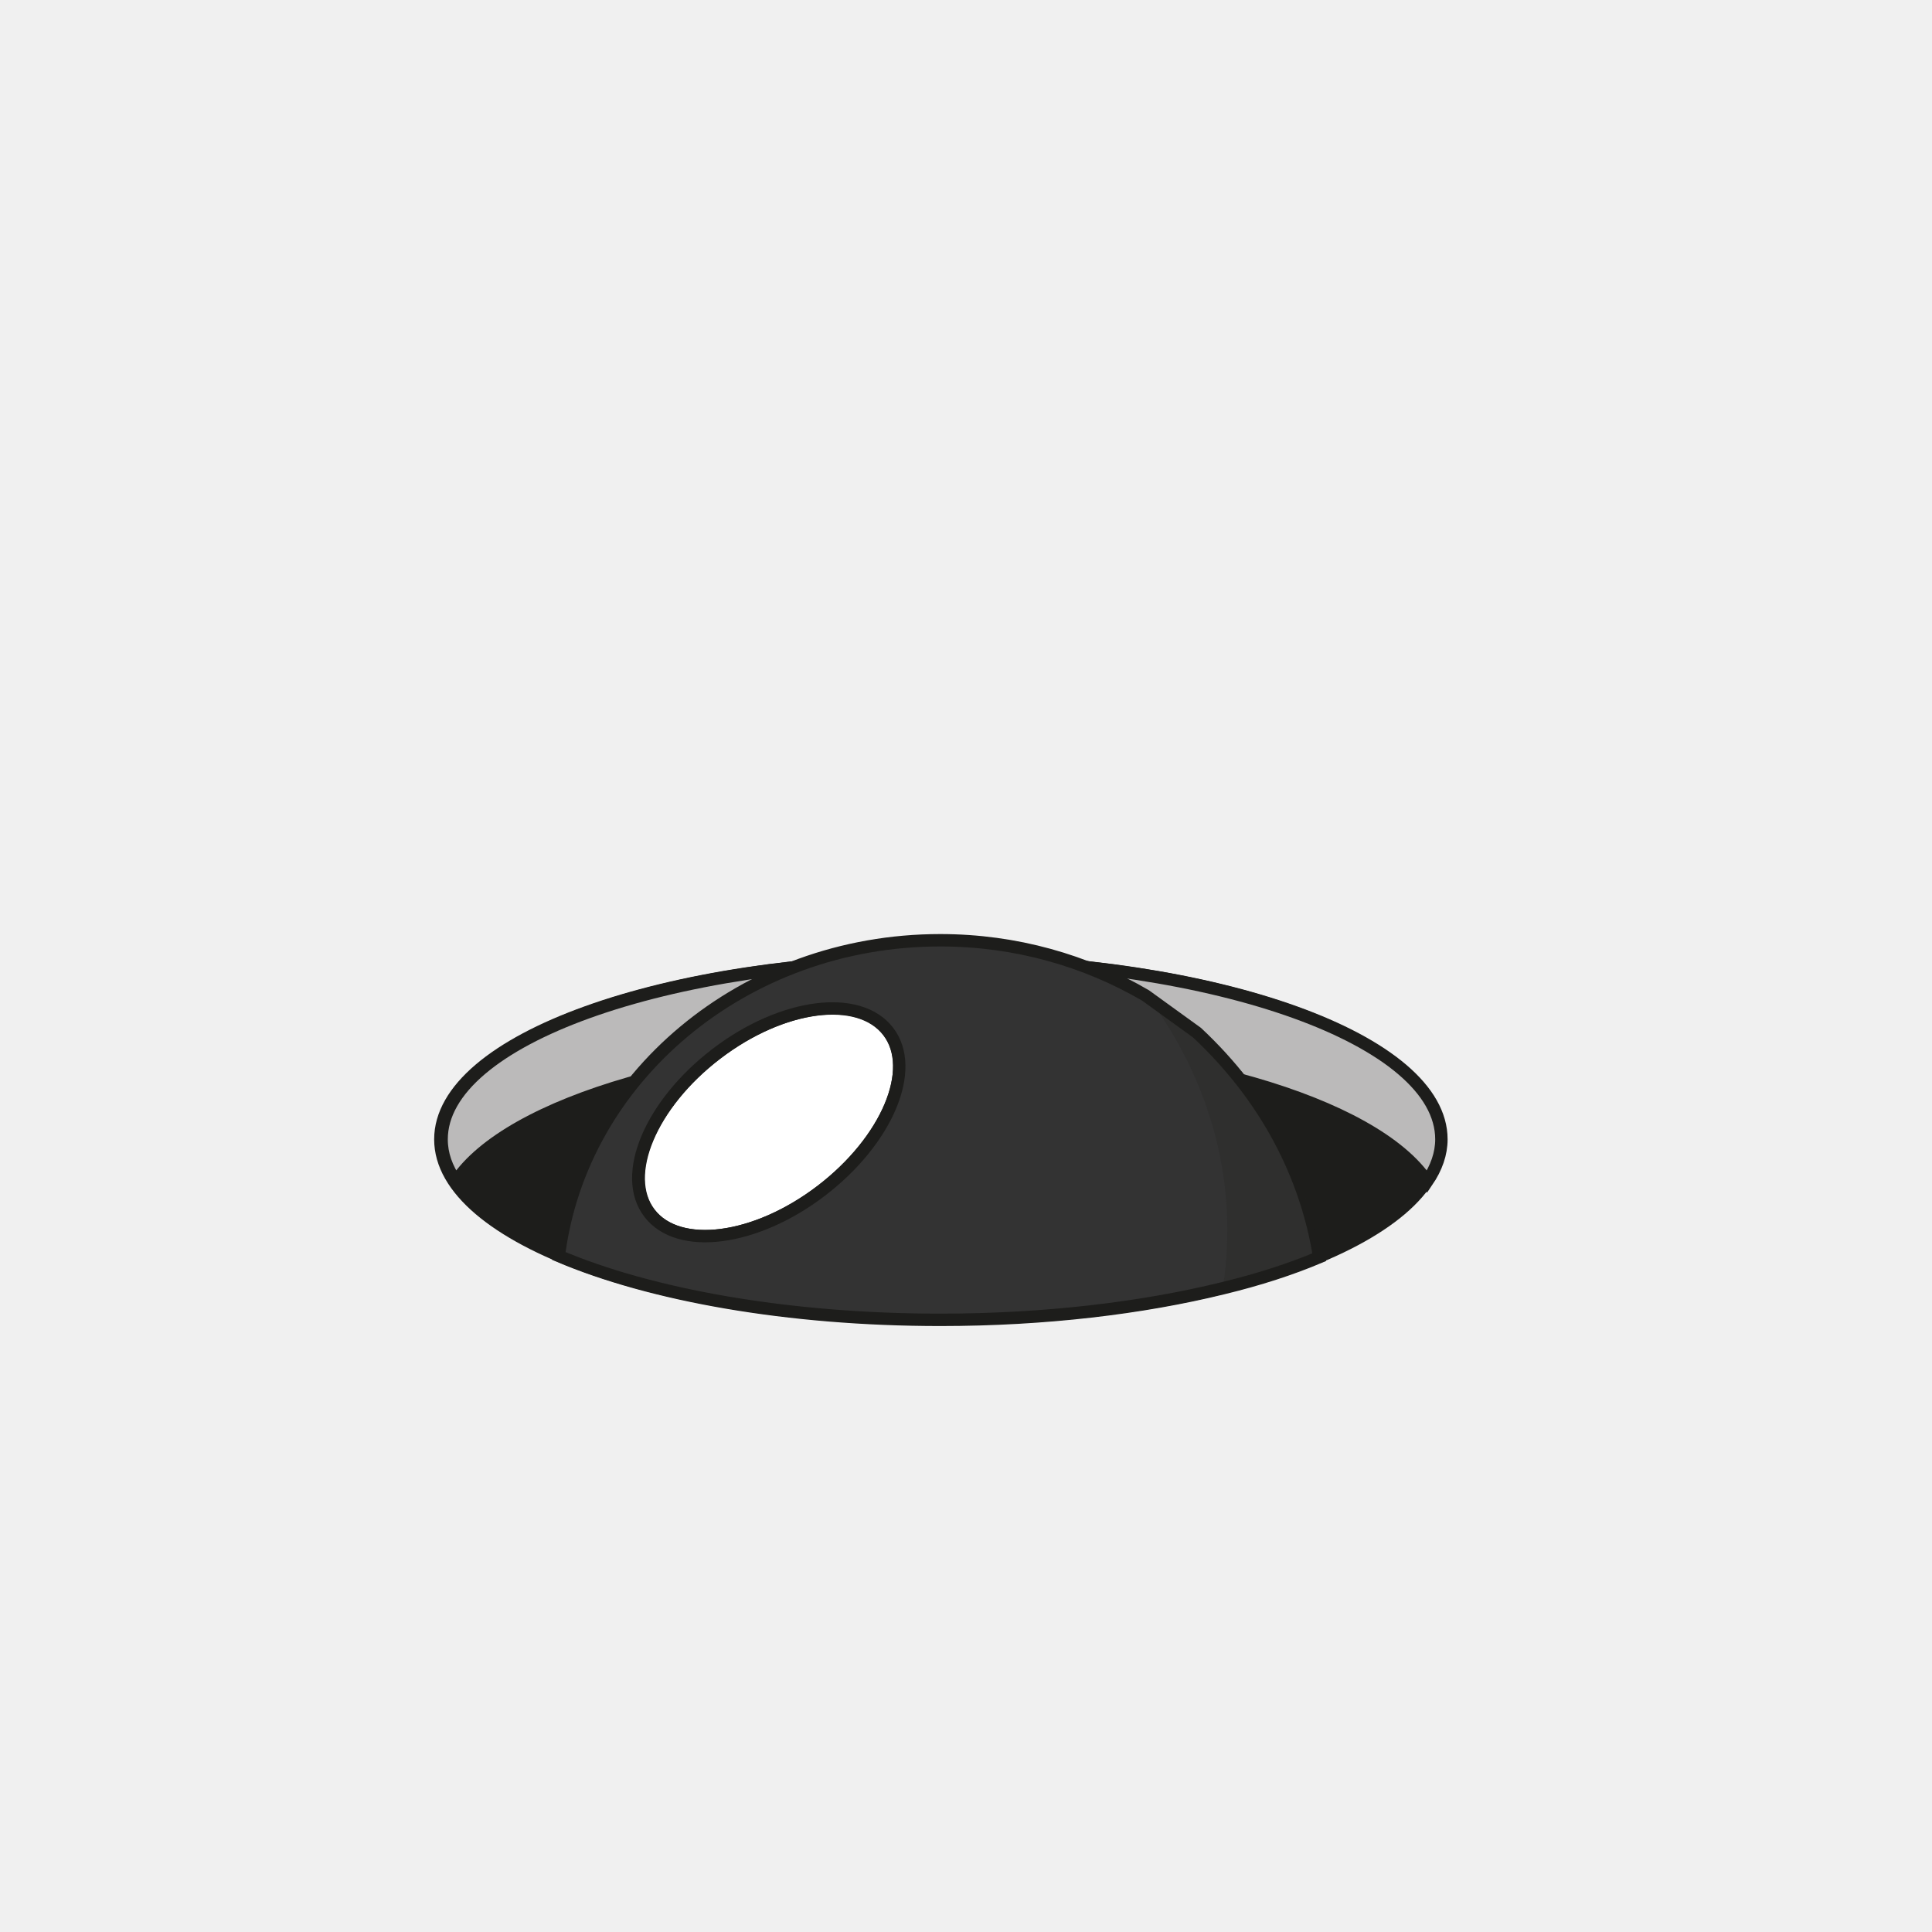
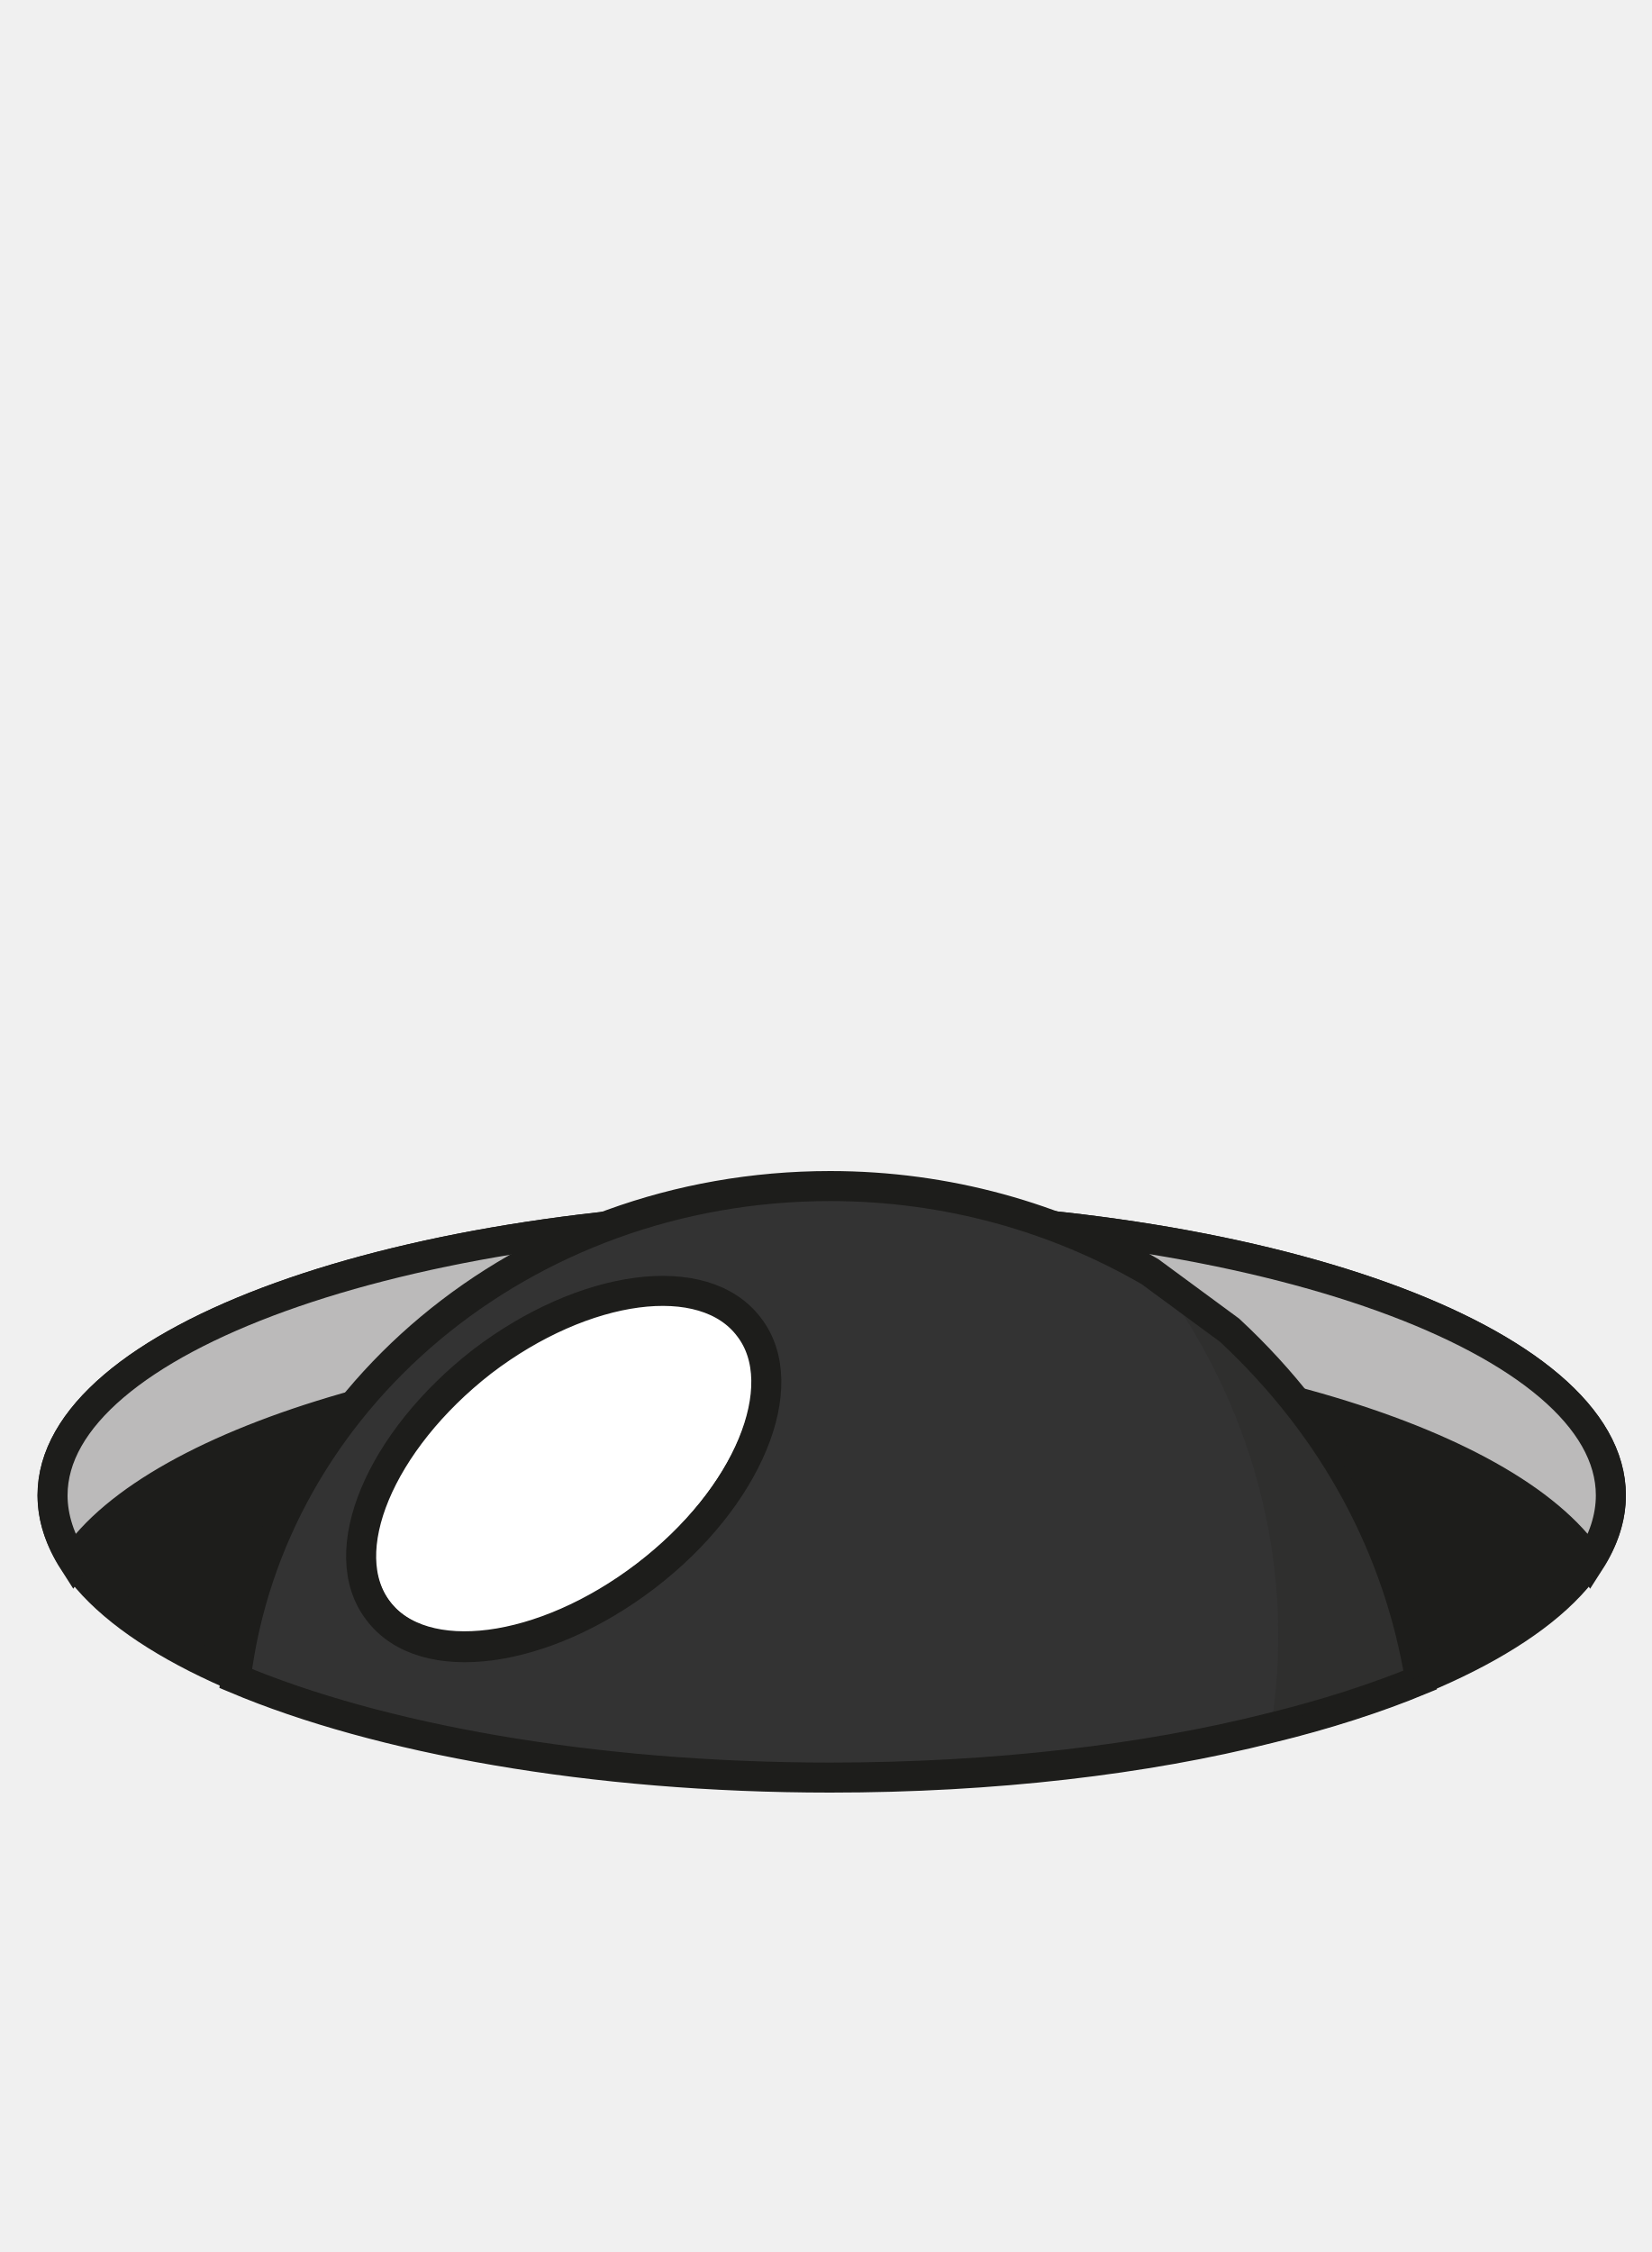
- <svg xmlns="http://www.w3.org/2000/svg" version="1.1" id="Capa_1" x="0px" y="0px" viewBox="0 0 311.5 311.5" style="enable-background:new 0 0 311.5 311.5;" xml:space="preserve">
+ <svg xmlns="http://www.w3.org/2000/svg" version="1.1" id="Capa_1" x="0px" y="0px" viewBox="0 0 110 150" style="enable-background:new 0 0 110 150;" xml:space="preserve">
  <style type="text/css">
- 	.st0{enable-background:new    ;}
- 	.st1{clip-path:url(#SVGID_2_);enable-background:new    ;}
- 	.st2{fill:#131412;}
- 	.st3{fill:#131312;}
- 	.st4{fill:#121311;}
- 	.st5{fill:#D3B63C;stroke:#1D1E1C;stroke-width:2;stroke-linecap:round;stroke-linejoin:round;stroke-miterlimit:10;}
- 	.st6{fill:#E84E42;stroke:#1D1E1C;stroke-width:2;stroke-linecap:round;stroke-linejoin:round;stroke-miterlimit:10;}
- 	.st7{fill:#1D1D1B;stroke:#1D1D1B;stroke-width:1.5;stroke-linecap:round;stroke-linejoin:round;stroke-miterlimit:10;}
- 	.st8{fill:#BBBABA;stroke:#1D1D1B;stroke-width:1.5;stroke-linecap:square;stroke-miterlimit:10;}
- 	.st9{opacity:0.2;fill:#1D1D1B;}
- 	.st10{opacity:0.21;fill:#1D1E1C;}
- 	.st11{fill:#D3B63C;stroke:#1D1E1C;stroke-width:1.5;stroke-linecap:round;stroke-linejoin:round;stroke-miterlimit:10;}
- 	.st12{fill:#FAD843;stroke:#1D1E1C;stroke-width:1.5;stroke-linecap:round;stroke-linejoin:round;stroke-miterlimit:10;}
- 	.st13{fill:#E84E42;stroke:#1D1E1C;stroke-width:1.5;stroke-linecap:round;stroke-linejoin:round;stroke-miterlimit:10;}
- 	.st14{fill:#FFFFFF;stroke:#1D1D1B;stroke-width:1.5;stroke-miterlimit:10;}
- 	.st15{fill:#FAD843;stroke:#1D1E1C;stroke-width:2;stroke-linecap:round;stroke-linejoin:round;stroke-miterlimit:10;}
- 	.st16{fill:#FFFFFF;stroke:#1D1D1B;stroke-width:2;stroke-miterlimit:10;}
- 	.st17{opacity:0.2;}
- 	.st18{fill:#1D1D1B;}
- 	.st19{fill:none;stroke:#1D1E1C;stroke-width:1.5;stroke-miterlimit:10;}
- 	.st20{fill:#1D1E1C;stroke:#1D1E1C;stroke-width:1.5;stroke-linecap:round;stroke-linejoin:round;stroke-miterlimit:10;}
- 	.st21{fill:#4AC0EE;stroke:#1D1E1C;stroke-width:1.5;stroke-linecap:round;stroke-linejoin:round;stroke-miterlimit:10;}
- 	.st22{opacity:0.21;}
- 	.st23{fill:#1D1E1C;}
- 	.st24{fill:#4AC0EE;stroke:#1D1E1C;stroke-width:2;stroke-linecap:round;stroke-linejoin:round;stroke-miterlimit:10;}
- 	.st25{fill:#FFF8F1;stroke:#1D1E1C;stroke-width:2;stroke-linecap:round;stroke-linejoin:round;stroke-miterlimit:10;}
- 	.st26{fill:#65C1BE;stroke:#000000;stroke-width:1.5;stroke-linecap:round;stroke-linejoin:round;stroke-miterlimit:10;}
- 	.st27{fill:#FFFFFF;stroke:#1D1D1B;stroke-width:1.5;stroke-linecap:round;stroke-linejoin:round;stroke-miterlimit:10;}
- 	.st28{fill:#ADADA6;stroke:#1D1D1B;stroke-width:1.5;stroke-linecap:round;stroke-linejoin:round;stroke-miterlimit:10;}
- 	.st29{fill:#8F8D8E;stroke:#1D1D1B;stroke-width:1.5;stroke-linecap:round;stroke-linejoin:round;stroke-miterlimit:10;}
- 	.st30{fill:#DADAD2;stroke:#1D1D1B;stroke-width:1.5;stroke-linecap:round;stroke-linejoin:round;stroke-miterlimit:10;}
- 	.st31{fill:#65C1BE;stroke:#000000;stroke-width:1.5;stroke-miterlimit:10;}
- 	.st32{fill:#549E9A;stroke:#000000;stroke-width:1.5;stroke-miterlimit:10;}
- 	.st33{fill:#FFFFFF;}
- 	.st34{fill:#65C1BE;stroke:#000000;stroke-width:2;stroke-miterlimit:10;}
- 	.st35{fill:#549E9A;stroke:#000000;stroke-width:2;stroke-miterlimit:10;}
- 	.st36{fill:#65C1BE;stroke:#000000;stroke-width:2;stroke-linecap:round;stroke-linejoin:round;stroke-miterlimit:10;}
- 	.st37{clip-path:url(#SVGID_4_);}
- 	.st38{fill:#DADAD2;stroke:#1D1D1B;stroke-width:1.5;stroke-miterlimit:10;}
- 	.st39{fill:#77C6C7;stroke:#1D1D1B;stroke-width:1.5;stroke-linecap:round;stroke-linejoin:round;stroke-miterlimit:10;}
- 	.st40{fill:none;stroke:#000000;stroke-width:1.5;stroke-miterlimit:10;}
- 	.st41{fill:#F0F0F0;stroke:#1D1E1C;stroke-width:1.5;stroke-miterlimit:10;}
- 	.st42{clip-path:url(#SVGID_6_);}
- 	.st43{fill:#DADAD2;stroke:#1D1D1B;stroke-width:2;stroke-miterlimit:10;}
- 	.st44{fill:none;stroke:#1D1E1C;stroke-width:2;stroke-miterlimit:10;}
- 	.st45{fill:#77C6C7;stroke:#1D1D1B;stroke-width:2;stroke-linecap:round;stroke-linejoin:round;stroke-miterlimit:10;}
- 	.st46{fill:#DADAD2;stroke:#1D1D1B;stroke-width:2;stroke-linecap:round;stroke-linejoin:round;stroke-miterlimit:10;}
- 	.st47{fill:none;stroke:#000000;stroke-width:2;stroke-miterlimit:10;}
- 	.st48{fill:#F0F0F0;stroke:#1D1E1C;stroke-width:2;stroke-miterlimit:10;}
- 	.st49{clip-path:url(#SVGID_8_);}
- 	.st50{clip-path:url(#SVGID_10_);}
- 	.st51{fill:#DBBD3E;stroke:#1D1E1C;stroke-width:1.5;stroke-miterlimit:10;}
- 	.st52{opacity:0.23;}
- 	.st53{fill:#FAD844;stroke:#1D1E1C;stroke-width:1.5;stroke-miterlimit:10;}
- 	.st54{fill:#FFFFFF;stroke:#1D1D1B;stroke-width:2;stroke-linecap:round;stroke-linejoin:round;stroke-miterlimit:10;}
- 	.st55{fill:none;stroke:#1D1D1B;stroke-width:1.5;stroke-linecap:round;stroke-linejoin:round;stroke-miterlimit:10;}
- 	.st56{fill:none;stroke:#1D1D1B;stroke-width:2;stroke-linecap:round;stroke-linejoin:round;stroke-miterlimit:10;}
- 	.st57{fill:#333333;stroke:#1D1D1B;stroke-width:1.5;stroke-linecap:square;stroke-miterlimit:10;}
- 	.st58{fill:#1D1D1B;stroke:#1D1D1B;stroke-width:2;stroke-linecap:round;stroke-linejoin:round;stroke-miterlimit:10;}
- 	.st59{fill:#BBBABA;stroke:#1D1D1B;stroke-width:2;stroke-linecap:square;stroke-miterlimit:10;}
- 	.st60{fill:#333333;stroke:#1D1D1B;stroke-width:2;stroke-linecap:square;stroke-miterlimit:10;}
+ 	.st0{fill:#1D1D1B;stroke:#1D1D1B;stroke-width:2;stroke-linecap:round;stroke-linejoin:round;stroke-miterlimit:10;}
+ 	.st1{fill:#BBBABA;stroke:#1D1D1B;stroke-width:2;stroke-linecap:square;stroke-miterlimit:10;}
+ 	.st2{fill:#FFFFFF;stroke:#1D1D1B;stroke-width:2;stroke-miterlimit:10;}
+ 	.st3{fill:#1D1D1B;}
+ 	.st4{fill:#333333;stroke:#1D1D1B;stroke-width:2;stroke-linecap:square;stroke-miterlimit:10;}
+ 	.st5{opacity:0.2;fill:#1D1D1B;}
+ 	.st6{enable-background:new    ;}
+ 	.st7{clip-path:url(#SVGID_2_);enable-background:new    ;}
+ 	.st8{fill:#131412;}
+ 	.st9{fill:#131312;}
+ 	.st10{fill:#121311;}
+ 	.st11{fill:#D3B63C;stroke:#1D1E1C;stroke-width:2;stroke-linecap:round;stroke-linejoin:round;stroke-miterlimit:10;}
+ 	.st12{fill:#E84E42;stroke:#1D1E1C;stroke-width:2;stroke-linecap:round;stroke-linejoin:round;stroke-miterlimit:10;}
+ 	.st13{fill:#1D1D1B;stroke:#1D1D1B;stroke-width:1.5;stroke-linecap:round;stroke-linejoin:round;stroke-miterlimit:10;}
+ 	.st14{fill:#BBBABA;stroke:#1D1D1B;stroke-width:1.5;stroke-linecap:square;stroke-miterlimit:10;}
+ 	.st15{opacity:0.21;fill:#1D1E1C;}
+ 	.st16{fill:#D3B63C;stroke:#1D1E1C;stroke-width:1.5;stroke-linecap:round;stroke-linejoin:round;stroke-miterlimit:10;}
+ 	.st17{fill:#FAD843;stroke:#1D1E1C;stroke-width:1.5;stroke-linecap:round;stroke-linejoin:round;stroke-miterlimit:10;}
+ 	.st18{fill:#E84E42;stroke:#1D1E1C;stroke-width:1.5;stroke-linecap:round;stroke-linejoin:round;stroke-miterlimit:10;}
+ 	.st19{fill:#FFFFFF;stroke:#1D1D1B;stroke-width:1.5;stroke-miterlimit:10;}
+ 	.st20{fill:#FAD843;stroke:#1D1E1C;stroke-width:2;stroke-linecap:round;stroke-linejoin:round;stroke-miterlimit:10;}
+ 	.st21{opacity:0.2;}
+ 	.st22{fill:none;stroke:#1D1E1C;stroke-width:1.5;stroke-miterlimit:10;}
+ 	.st23{fill:#1D1E1C;stroke:#1D1E1C;stroke-width:1.5;stroke-linecap:round;stroke-linejoin:round;stroke-miterlimit:10;}
+ 	.st24{fill:#4AC0EE;stroke:#1D1E1C;stroke-width:1.5;stroke-linecap:round;stroke-linejoin:round;stroke-miterlimit:10;}
+ 	.st25{opacity:0.21;}
+ 	.st26{fill:#1D1E1C;}
+ 	.st27{fill:#4AC0EE;stroke:#1D1E1C;stroke-width:2;stroke-linecap:round;stroke-linejoin:round;stroke-miterlimit:10;}
+ 	.st28{fill:#FFF8F1;stroke:#1D1E1C;stroke-width:2;stroke-linecap:round;stroke-linejoin:round;stroke-miterlimit:10;}
+ 	.st29{fill:#65C1BE;stroke:#000000;stroke-width:1.5;stroke-linecap:round;stroke-linejoin:round;stroke-miterlimit:10;}
+ 	.st30{fill:#FFFFFF;stroke:#1D1D1B;stroke-width:1.5;stroke-linecap:round;stroke-linejoin:round;stroke-miterlimit:10;}
+ 	.st31{fill:#ADADA6;stroke:#1D1D1B;stroke-width:1.5;stroke-linecap:round;stroke-linejoin:round;stroke-miterlimit:10;}
+ 	.st32{fill:#8F8D8E;stroke:#1D1D1B;stroke-width:1.5;stroke-linecap:round;stroke-linejoin:round;stroke-miterlimit:10;}
+ 	.st33{fill:#DADAD2;stroke:#1D1D1B;stroke-width:1.5;stroke-linecap:round;stroke-linejoin:round;stroke-miterlimit:10;}
+ 	.st34{fill:#65C1BE;stroke:#000000;stroke-width:1.5;stroke-miterlimit:10;}
+ 	.st35{fill:#549E9A;stroke:#000000;stroke-width:1.5;stroke-miterlimit:10;}
+ 	.st36{fill:#FFFFFF;}
+ 	.st37{fill:#65C1BE;stroke:#000000;stroke-width:2;stroke-miterlimit:10;}
+ 	.st38{fill:#549E9A;stroke:#000000;stroke-width:2;stroke-miterlimit:10;}
+ 	.st39{fill:#65C1BE;stroke:#000000;stroke-width:2;stroke-linecap:round;stroke-linejoin:round;stroke-miterlimit:10;}
+ 	.st40{clip-path:url(#SVGID_4_);}
+ 	.st41{fill:#DADAD2;stroke:#1D1D1B;stroke-width:1.5;stroke-miterlimit:10;}
+ 	.st42{fill:#77C6C7;stroke:#1D1D1B;stroke-width:1.5;stroke-linecap:round;stroke-linejoin:round;stroke-miterlimit:10;}
+ 	.st43{fill:none;stroke:#000000;stroke-width:1.5;stroke-miterlimit:10;}
+ 	.st44{fill:#F0F0F0;stroke:#1D1E1C;stroke-width:1.5;stroke-miterlimit:10;}
+ 	.st45{clip-path:url(#SVGID_6_);}
+ 	.st46{fill:#DADAD2;stroke:#1D1D1B;stroke-width:2;stroke-miterlimit:10;}
+ 	.st47{fill:none;stroke:#1D1E1C;stroke-width:2;stroke-miterlimit:10;}
+ 	.st48{fill:#77C6C7;stroke:#1D1D1B;stroke-width:2;stroke-linecap:round;stroke-linejoin:round;stroke-miterlimit:10;}
+ 	.st49{fill:#DADAD2;stroke:#1D1D1B;stroke-width:2;stroke-linecap:round;stroke-linejoin:round;stroke-miterlimit:10;}
+ 	.st50{fill:none;stroke:#000000;stroke-width:2;stroke-miterlimit:10;}
+ 	.st51{fill:#F0F0F0;stroke:#1D1E1C;stroke-width:2;stroke-miterlimit:10;}
+ 	.st52{clip-path:url(#SVGID_8_);}
+ 	.st53{clip-path:url(#SVGID_10_);}
+ 	.st54{fill:#DBBD3E;stroke:#1D1E1C;stroke-width:1.5;stroke-miterlimit:10;}
+ 	.st55{opacity:0.23;}
+ 	.st56{fill:#FAD844;stroke:#1D1E1C;stroke-width:1.5;stroke-miterlimit:10;}
+ 	.st57{fill:#FFFFFF;stroke:#1D1D1B;stroke-width:2;stroke-linecap:round;stroke-linejoin:round;stroke-miterlimit:10;}
+ 	.st58{fill:none;stroke:#1D1D1B;stroke-width:1.5;stroke-linecap:round;stroke-linejoin:round;stroke-miterlimit:10;}
+ 	.st59{fill:none;stroke:#1D1D1B;stroke-width:2;stroke-linecap:round;stroke-linejoin:round;stroke-miterlimit:10;}
+ 	.st60{fill:#333333;stroke:#1D1D1B;stroke-width:1.5;stroke-linecap:square;stroke-miterlimit:10;}
	.st61{fill:#FFFFFF;stroke:#1D1D1B;stroke-width:1.55;stroke-miterlimit:10;}
	.st62{fill:#DBBD3E;stroke:#1D1E1C;stroke-width:2;stroke-miterlimit:10;}
	.st63{fill:#FAD844;stroke:#1D1E1C;stroke-width:2;stroke-miterlimit:10;}
	.st64{fill:none;stroke:#1D1E1C;stroke-width:1.5;stroke-linecap:round;stroke-linejoin:round;stroke-miterlimit:10;}
	.st65{fill:none;stroke:#1D1E1C;stroke-width:2;stroke-linecap:round;stroke-linejoin:round;stroke-miterlimit:10;}
	.st66{fill:url(#);}
	.st67{fill:#FFFFFF;stroke:#1D1E1C;stroke-width:1.5;stroke-linecap:round;stroke-linejoin:round;stroke-miterlimit:10;}
	.st68{fill:#CC413A;stroke:#1D1E1C;stroke-width:1.5;stroke-linecap:round;stroke-linejoin:round;stroke-miterlimit:10;}
	.st69{opacity:0.26;fill:#1D1E1C;}
	.st70{fill:#EEEEEE;stroke:#1D1E1C;stroke-width:1.5;stroke-miterlimit:10;}
	.st71{fill:#1D1E1C;stroke:#1D1E1C;stroke-width:1.5;stroke-miterlimit:10;}
	.st72{fill:#C1C1BF;stroke:#1D1D1B;stroke-width:1.5;stroke-linecap:round;stroke-linejoin:round;stroke-miterlimit:10;}
	.st73{fill:#AFAFA8;stroke:#1D1D1B;stroke-width:1.5;stroke-linecap:round;stroke-linejoin:round;stroke-miterlimit:10;}
	.st74{fill:#C1C1BF;}
	.st75{fill:#1D1E1C;stroke:#1D1E1C;stroke-width:2;stroke-linecap:round;stroke-linejoin:round;stroke-miterlimit:10;}
	.st76{fill:#549E9A;stroke:#000000;stroke-width:2;stroke-linecap:round;stroke-linejoin:round;stroke-miterlimit:10;}
	.st77{fill:#ADADA6;stroke:#1D1D1B;stroke-width:2;stroke-linecap:round;stroke-linejoin:round;stroke-miterlimit:10;}
	.st78{fill:#8F8D8E;stroke:#1D1D1B;stroke-width:2;stroke-linecap:round;stroke-linejoin:round;stroke-miterlimit:10;}
	.st79{clip-path:url(#SVGID_12_);enable-background:new    ;}
	.st80{fill:#0F0F0E;}
	.st81{clip-path:url(#SVGID_14_);enable-background:new    ;}
	.st82{fill:#111110;}
	.st83{fill:#10100F;}
	.st84{fill:#484747;}
	.st85{clip-path:url(#SVGID_16_);enable-background:new    ;}
	.st86{fill:#4A494A;}
	.st87{fill:#151513;}
	.st88{clip-path:url(#SVGID_18_);enable-background:new    ;}
	.st89{fill:#121211;}
	.st90{fill:#131311;}
	.st91{clip-path:url(#SVGID_20_);enable-background:new    ;}
	.st92{clip-path:url(#SVGID_22_);enable-background:new    ;}
	.st93{clip-path:url(#SVGID_24_);enable-background:new    ;}
	.st94{fill:#656465;}
	.st95{clip-path:url(#SVGID_26_);enable-background:new    ;}
	.st96{fill:#595758;}
	.st97{fill:#5C5A5B;}
	.st98{fill:#5E5D5E;}
	.st99{clip-path:url(#SVGID_28_);enable-background:new    ;}
	.st100{fill:#565555;}
	.st101{fill:#535252;}
	.st102{fill:#504F50;}
	.st103{fill:#4D4C4D;}
	.st104{clip-path:url(#SVGID_30_);enable-background:new    ;}
	.st105{clip-path:url(#SVGID_32_);enable-background:new    ;}
	.st106{clip-path:url(#SVGID_34_);enable-background:new    ;}
	.st107{clip-path:url(#SVGID_36_);enable-background:new    ;}
	.st108{fill:#484748;}
	.st109{clip-path:url(#SVGID_38_);enable-background:new    ;}
	.st110{clip-path:url(#SVGID_40_);enable-background:new    ;}
	.st111{clip-path:url(#SVGID_42_);enable-background:new    ;}
	.st112{clip-path:url(#SVGID_44_);enable-background:new    ;}
	.st113{clip-path:url(#SVGID_46_);enable-background:new    ;}
	.st114{clip-path:url(#SVGID_48_);enable-background:new    ;}
	.st115{clip-path:url(#SVGID_50_);enable-background:new    ;}
	.st116{clip-path:url(#SVGID_52_);enable-background:new    ;}
	.st117{clip-path:url(#SVGID_54_);enable-background:new    ;}
	.st118{clip-path:url(#SVGID_56_);enable-background:new    ;}
	.st119{clip-path:url(#SVGID_58_);enable-background:new    ;}
	.st120{clip-path:url(#SVGID_60_);enable-background:new    ;}
	.st121{clip-path:url(#SVGID_62_);enable-background:new    ;}
	.st122{clip-path:url(#SVGID_64_);enable-background:new    ;}
	.st123{clip-path:url(#SVGID_66_);enable-background:new    ;}
	.st124{clip-path:url(#SVGID_68_);enable-background:new    ;}
	.st125{fill:#595859;}
	.st126{clip-path:url(#SVGID_70_);enable-background:new    ;}
	.st127{clip-path:url(#SVGID_72_);enable-background:new    ;}
	.st128{clip-path:url(#SVGID_74_);enable-background:new    ;}
	.st129{fill:#585758;}
	.st130{clip-path:url(#SVGID_76_);enable-background:new    ;}
	.st131{clip-path:url(#SVGID_78_);enable-background:new    ;}
	.st132{clip-path:url(#SVGID_80_);enable-background:new    ;}
	.st133{clip-path:url(#SVGID_82_);enable-background:new    ;}
	.st134{clip-path:url(#SVGID_84_);enable-background:new    ;}
	.st135{clip-path:url(#SVGID_86_);enable-background:new    ;}
	.st136{clip-path:url(#SVGID_88_);enable-background:new    ;}
	.st137{clip-path:url(#SVGID_90_);enable-background:new    ;}
	.st138{clip-path:url(#SVGID_92_);enable-background:new    ;}
	.st139{clip-path:url(#SVGID_94_);enable-background:new    ;}
	.st140{clip-path:url(#SVGID_96_);enable-background:new    ;}
	.st141{clip-path:url(#SVGID_98_);enable-background:new    ;}
	.st142{clip-path:url(#SVGID_100_);enable-background:new    ;}
	.st143{clip-path:url(#SVGID_102_);enable-background:new    ;}
	.st144{clip-path:url(#SVGID_104_);enable-background:new    ;}
	.st145{clip-path:url(#SVGID_106_);enable-background:new    ;}
	.st146{fill:#7D7B7C;}
	.st147{fill:#191918;}
	.st148{clip-path:url(#SVGID_108_);enable-background:new    ;}
	.st149{clip-path:url(#SVGID_110_);enable-background:new    ;}
	.st150{clip-path:url(#SVGID_112_);enable-background:new    ;}
	.st151{clip-path:url(#SVGID_114_);enable-background:new    ;}
	.st152{clip-path:url(#SVGID_116_);enable-background:new    ;}
	.st153{clip-path:url(#SVGID_118_);enable-background:new    ;}
	.st154{clip-path:url(#SVGID_120_);enable-background:new    ;}
	.st155{clip-path:url(#SVGID_122_);enable-background:new    ;}
	.st156{clip-path:url(#SVGID_124_);enable-background:new    ;}
	.st157{clip-path:url(#SVGID_126_);enable-background:new    ;}
	.st158{clip-path:url(#SVGID_128_);enable-background:new    ;}
	.st159{clip-path:url(#SVGID_130_);enable-background:new    ;}
	.st160{fill:#FFFFFF;stroke:#1D1D1B;stroke-width:2;stroke-linecap:round;stroke-miterlimit:10;}
</style>
-   <ellipse class="st58" cx="151.6" cy="183.7" rx="80.6" ry="29" />
  <g>
-     <path class="st59" d="M151.7,168.3c38,0,69.9,9.5,78.4,22.2c1.5-2.2,2.3-4.5,2.3-6.8c0-16-36.1-29-80.6-29s-80.6,13-80.6,29   c0,2.4,0.8,4.6,2.3,6.8C81.9,177.8,113.7,168.3,151.7,168.3z" />
-   </g>
-   <g>
-     <ellipse transform="matrix(-0.6068 -0.7948 0.7948 -0.6068 55.374 389.3238)" class="st16" cx="124" cy="181" rx="13.9" ry="24.2" />
-     <path class="st18" d="M184.7,160.4C184.7,160.5,184.7,160.5,184.7,160.4c0.1,0.1,0.2,0.1,0.3,0.2   C184.9,160.6,184.8,160.5,184.7,160.4z" />
-     <path class="st60" d="M184.7,160.5c-9.6-5.6-20.9-8.9-33.1-8.9c-31.8,0-57.9,22.3-61.5,50.9c14.8,6.3,36.9,10.3,61.5,10.3   c16.9,0,32.6-1.9,45.6-5.1c5.8-1.4,11-3.1,15.5-5c-2.1-13.3-8.7-25.9-19.7-36.2L184.7,160.5z M132.4,192c-10.6,8.1-23,9.7-27.7,3.6   c-4.7-6.1,0.2-17.6,10.8-25.7c10.6-8.1,23-9.7,27.7-3.6C147.9,172.4,143,183.9,132.4,192z" />
-     <path class="st9" d="M197.2,207.4c5.8-1.4,11-3.1,15.5-5c-2.1-13.3-8.7-25.9-19.7-36.2c-2.5-2.4-5.3-4.1-8.1-5.9   c-0.1-0.1-0.2-0.1-0.3-0.2C195.4,174.2,199.7,191.1,197.2,207.4z" />
+     <ellipse class="st0" cx="55.4" cy="99.6" rx="51.9" ry="18.7" />
+     <g>
+       <path class="st1" d="M55.4,89.7c24.5,0,45,6.1,50.5,14.3c0.9-1.4,1.4-2.9,1.4-4.4c0-10.3-23.2-18.7-51.9-18.7S3.5,89.3,3.5,99.6    c0,1.5,0.5,3,1.4,4.4C10.4,95.8,30.9,89.7,55.4,89.7z" />
+     </g>
+     <g>
+       <ellipse transform="matrix(-0.6068 -0.7948 0.7948 -0.6068 -17.4429 187.0821)" class="st2" cx="37.6" cy="97.9" rx="9" ry="15.6" />
+       <path class="st3" d="M76.6,84.6C76.6,84.6,76.6,84.7,76.6,84.6c0.1,0.1,0.1,0.1,0.2,0.1C76.8,84.7,76.7,84.7,76.6,84.6z" />
+       <path class="st4" d="M76.6,84.7c-6.2-3.6-13.5-5.7-21.3-5.7c-20.5,0-37.3,14.3-39.6,32.8c9.5,4,23.7,6.6,39.6,6.6    c10.9,0,21-1.2,29.3-3.3c3.7-0.9,7.1-2,10-3.2c-1.4-8.6-5.6-16.7-12.7-23.3L76.6,84.7z M43,105c-6.8,5.2-14.8,6.3-17.8,2.3    c-3-3.9,0.1-11.3,6.9-16.6c6.8-5.2,14.8-6.3,17.8-2.3C52.9,92.3,49.8,99.8,43,105z" />
+       <path class="st5" d="M84.7,114.8c3.7-0.9,7.1-2,10-3.2C93.3,103.1,89,94.9,82,88.3c-1.6-1.5-3.4-2.6-5.2-3.8    c-0.1,0-0.1-0.1-0.2-0.1C83.6,93.5,86.3,104.4,84.7,114.8z" />
+     </g>
  </g>
</svg>
